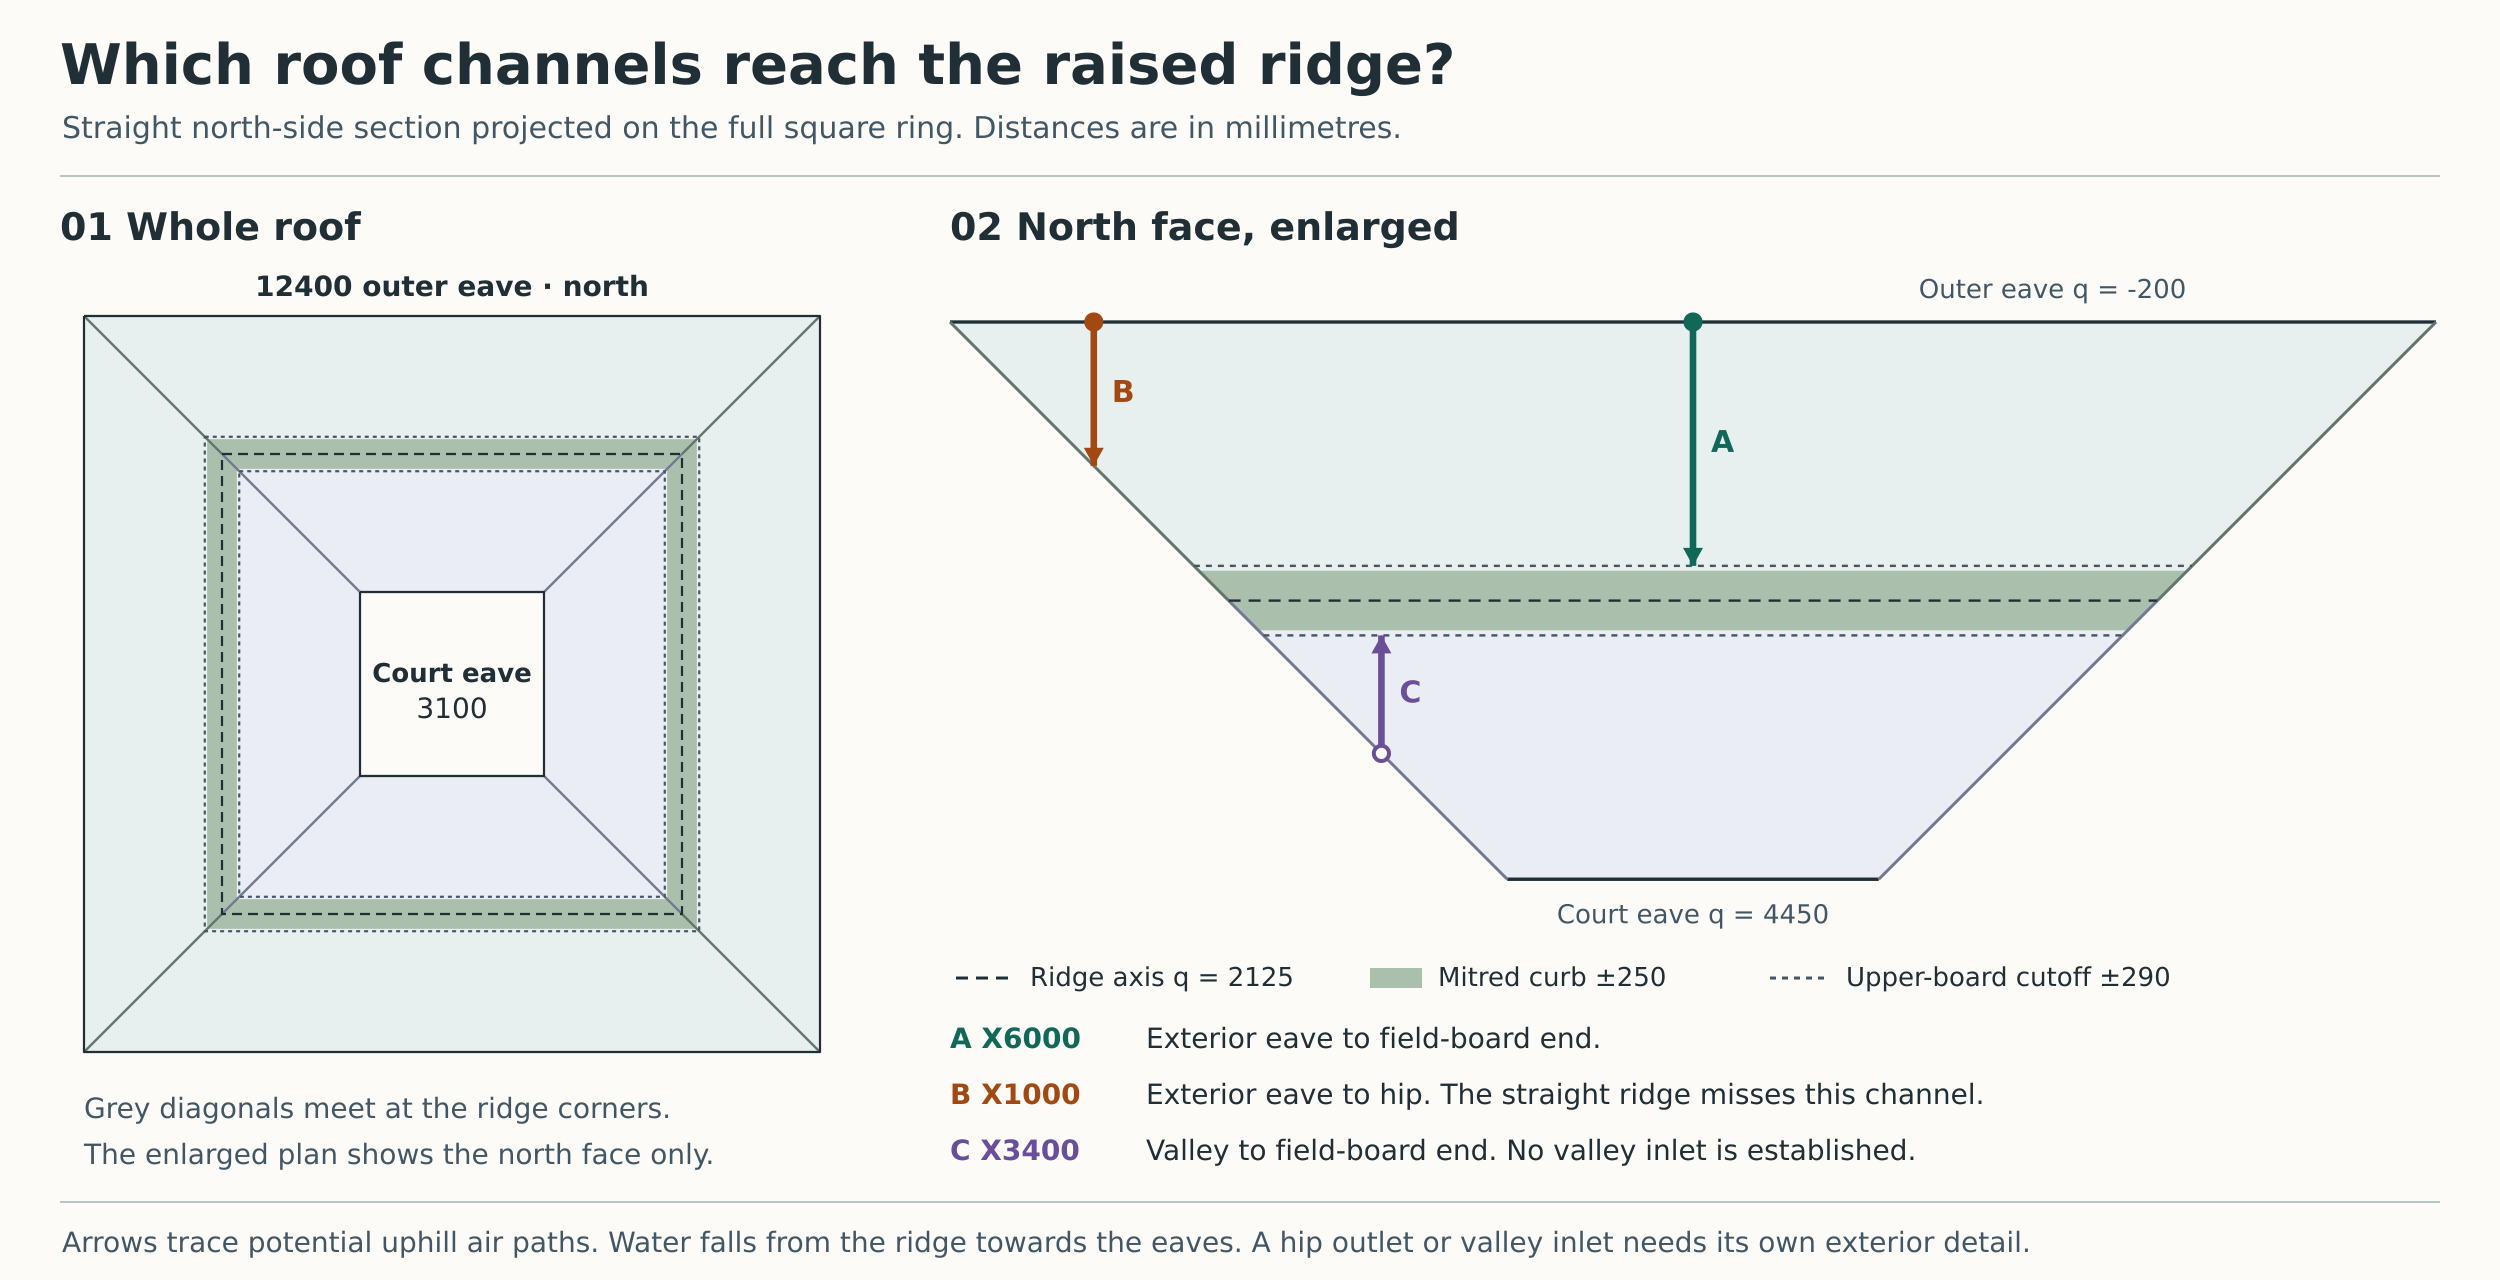
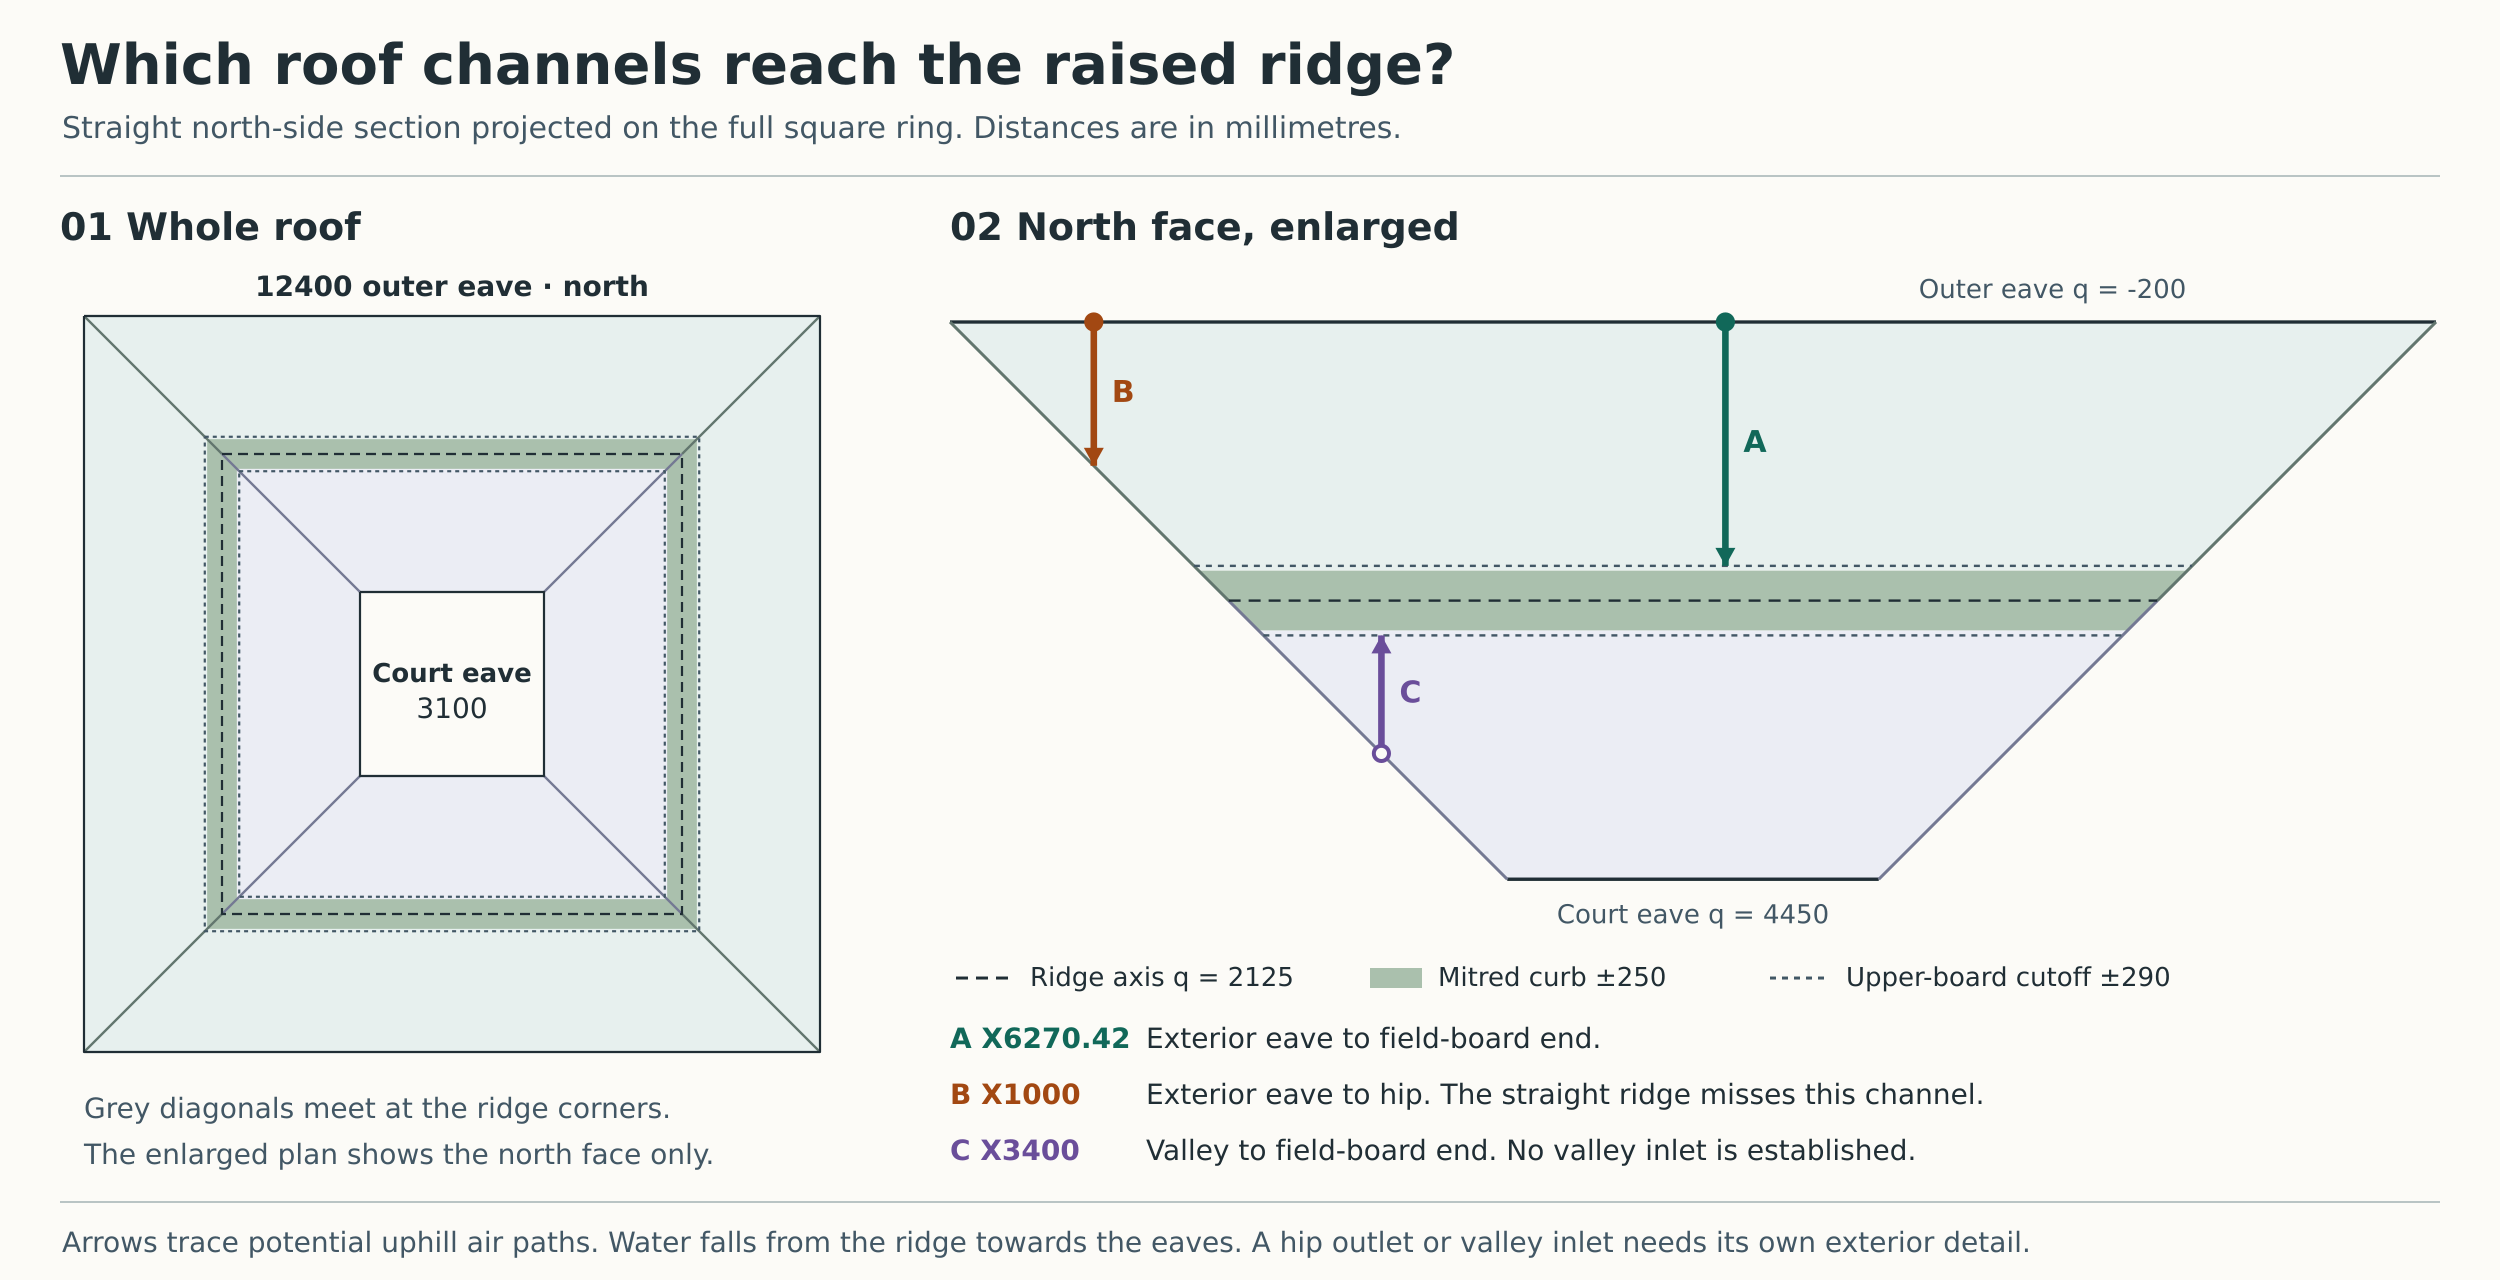
<svg xmlns="http://www.w3.org/2000/svg" width="1250" height="640" viewBox="0 0 1250 640" role="img" aria-labelledby="title desc">
  <rect width="1250" height="640" fill="#fcfbf7" />
  <g font-family="DejaVu Sans, Arial, sans-serif" fill="#202e35">
    <text x="30.00" y="42.00" fill="#202e35" font-size="28" font-weight="700" text-anchor="start">Which roof channels reach the raised ridge?</text>
    <text x="31.00" y="69.00" fill="#425765" font-size="15" font-weight="400" text-anchor="start">Straight north-side section projected on the full square ring. Distances are in millimetres.</text>
    <polyline points="30.00,88.00 1220.00,88.00" fill="none" stroke="#b9c4c4" stroke-width="1" stroke-linejoin="round" />
    <text x="30.00" y="120.00" fill="#202e35" font-size="19" font-weight="700" text-anchor="start">01   Whole roof</text>
    <text x="475.00" y="120.00" fill="#202e35" font-size="19" font-weight="700" text-anchor="start">02   North face, enlarged</text>
    <polygon points="42.00,158.00 410.00,158.00 410.00,526.00 42.00,526.00 42.00,158.00" fill="#e7f0ee" />
    <polygon points="111.00,227.00 341.00,227.00 341.00,457.00 111.00,457.00 111.00,227.00" fill="#ebedf4" />
    <polygon points="180.00,296.00 272.00,296.00 272.00,388.00 180.00,388.00 180.00,296.00" fill="#fcfbf7" />
    <polygon points="103.58,219.58 348.42,219.58 348.42,464.42 103.58,464.42 103.58,219.58" fill="#aac0ad" />
    <polygon points="118.42,234.42 333.58,234.42 333.58,449.58 118.42,449.58 118.42,234.42" fill="#ebedf4" />
    <polygon points="180.00,296.00 272.00,296.00 272.00,388.00 180.00,388.00 180.00,296.00" fill="#fcfbf7" />
    <polyline points="42.00,158.00 111.00,227.00" fill="none" stroke="#62766e" stroke-width="1.2" stroke-linejoin="round" />
    <polyline points="111.00,227.00 180.00,296.00" fill="none" stroke="#747993" stroke-width="1.2" stroke-linejoin="round" />
    <polyline points="410.00,158.00 341.00,227.00" fill="none" stroke="#62766e" stroke-width="1.2" stroke-linejoin="round" />
    <polyline points="341.00,227.00 272.00,296.00" fill="none" stroke="#747993" stroke-width="1.2" stroke-linejoin="round" />
    <polyline points="42.00,526.00 111.00,457.00" fill="none" stroke="#62766e" stroke-width="1.2" stroke-linejoin="round" />
    <polyline points="111.00,457.00 180.00,388.00" fill="none" stroke="#747993" stroke-width="1.2" stroke-linejoin="round" />
    <polyline points="410.00,526.00 341.00,457.00" fill="none" stroke="#62766e" stroke-width="1.2" stroke-linejoin="round" />
    <polyline points="341.00,457.00 272.00,388.00" fill="none" stroke="#747993" stroke-width="1.2" stroke-linejoin="round" />
    <polyline points="42.00,158.00 410.00,158.00 410.00,526.00 42.00,526.00 42.00,158.00" fill="none" stroke="#202e35" stroke-width="1.1" stroke-linejoin="round" />
    <polyline points="180.00,296.00 272.00,296.00 272.00,388.00 180.00,388.00 180.00,296.00" fill="none" stroke="#202e35" stroke-width="1.1" stroke-linejoin="round" />
    <polyline points="102.39,218.39 349.61,218.39 349.61,465.61 102.39,465.61 102.39,218.39" fill="none" stroke="#425765" stroke-width="1.1" stroke-linejoin="round" stroke-dasharray="2 2" />
    <polyline points="119.61,235.61 332.39,235.61 332.39,448.39 119.61,448.39 119.61,235.61" fill="none" stroke="#425765" stroke-width="1.1" stroke-linejoin="round" stroke-dasharray="2 2" />
    <polyline points="111.00,227.00 341.00,227.00 341.00,457.00 111.00,457.00 111.00,227.00" fill="none" stroke="#202e35" stroke-width="1.1" stroke-linejoin="round" stroke-dasharray="5 3" />
    <text x="226.00" y="148.00" fill="#202e35" font-size="14" font-weight="700" text-anchor="middle">12400 outer eave · north</text>
    <text x="226.00" y="341.00" fill="#202e35" font-size="13" font-weight="700" text-anchor="middle">Court eave</text>
    <text x="226.00" y="359.00" fill="#202e35" font-size="14" font-weight="400" text-anchor="middle">3100</text>
    <text x="42.00" y="559.00" fill="#425765" font-size="14" font-weight="400" text-anchor="start">Grey diagonals meet at the ridge corners.</text>
    <text x="42.00" y="582.00" fill="#425765" font-size="14" font-weight="400" text-anchor="start">The enlarged plan shows the north face only.</text>
    <polygon points="475.00,161.00 1218.00,161.00 1093.67,285.33 599.33,285.33" fill="#e7f0ee" />
    <polygon points="599.33,285.33 1093.67,285.33 1063.71,315.29 629.29,315.29" fill="#aac0ad" />
    <polygon points="629.29,315.29 1063.71,315.29 939.38,439.62 753.62,439.62" fill="#ebedf4" />
    <polyline points="475.00,161.00 1218.00,161.00" fill="none" stroke="#202e35" stroke-width="1.7" stroke-linejoin="round" />
    <polyline points="753.62,439.62 939.38,439.62" fill="none" stroke="#202e35" stroke-width="1.7" stroke-linejoin="round" />
    <polyline points="475.00,161.00 614.31,300.31" fill="none" stroke="#62766e" stroke-width="1.5" stroke-linejoin="round" />
    <polyline points="614.31,300.31 753.62,439.62" fill="none" stroke="#747993" stroke-width="1.5" stroke-linejoin="round" />
    <polyline points="1218.00,161.00 1078.69,300.31" fill="none" stroke="#62766e" stroke-width="1.5" stroke-linejoin="round" />
    <polyline points="1078.69,300.31 939.38,439.62" fill="none" stroke="#747993" stroke-width="1.5" stroke-linejoin="round" />
    <polyline points="596.94,282.94 1096.06,282.94" fill="none" stroke="#425765" stroke-width="1.2" stroke-linejoin="round" stroke-dasharray="3 3" />
    <polyline points="631.69,317.69 1061.31,317.69" fill="none" stroke="#425765" stroke-width="1.2" stroke-linejoin="round" stroke-dasharray="3 3" />
    <polyline points="614.31,300.31 1078.69,300.31" fill="none" stroke="#202e35" stroke-width="1.2" stroke-linejoin="round" stroke-dasharray="6 4" />
    <polyline points="546.90,161.00 546.90,232.90" fill="none" stroke="#a24812" stroke-width="3.3" stroke-linejoin="round" />
    <polygon points="546.90,232.90 541.90,223.90 551.90,223.90" fill="#a24812" />
    <circle cx="546.90" cy="161.00" r="3.8" fill="#a24812" stroke="#a24812" stroke-width="2" />
    <text x="555.90" y="200.95" fill="#a24812" font-size="15" font-weight="700" text-anchor="start">B</text>
-     <polyline points="846.50,161.00 846.50,282.94" fill="none" stroke="#116859" stroke-width="3.3" stroke-linejoin="round" />
-     <polygon points="846.50,282.94 841.50,273.94 851.50,273.94" fill="#116859" />
-     <circle cx="846.50" cy="161.00" r="3.8" fill="#116859" stroke="#116859" stroke-width="2" />
-     <text x="855.50" y="225.97" fill="#116859" font-size="15" font-weight="700" text-anchor="start">A</text>
+     <polyline points="862.70,161.00 862.70,282.94" fill="none" stroke="#116859" stroke-width="3.3" stroke-linejoin="round" />
+     <polygon points="862.70,282.94 857.70,273.94 867.70,273.94" fill="#116859" />
+     <circle cx="862.70" cy="161.00" r="3.8" fill="#116859" stroke="#116859" stroke-width="2" />
+     <text x="871.70" y="225.97" fill="#116859" font-size="15" font-weight="700" text-anchor="start">A</text>
    <polyline points="690.71,376.71 690.71,317.69" fill="none" stroke="#6a4e9a" stroke-width="3.3" stroke-linejoin="round" />
    <polygon points="690.71,317.69 685.71,326.69 695.71,326.69" fill="#6a4e9a" />
    <circle cx="690.71" cy="376.71" r="3.8" fill="#fcfbf7" stroke="#6a4e9a" stroke-width="2" />
    <text x="699.71" y="351.20" fill="#6a4e9a" font-size="15" font-weight="700" text-anchor="start">C</text>
    <text x="1026.26" y="149.00" fill="#425765" font-size="13" font-weight="400" text-anchor="middle">Outer eave  q = -200</text>
    <text x="846.50" y="461.62" fill="#425765" font-size="13" font-weight="400" text-anchor="middle">Court eave  q = 4450</text>
    <polyline points="478.00,489.00 507.00,489.00" fill="none" stroke="#202e35" stroke-width="1.5" stroke-linejoin="round" stroke-dasharray="6 4" />
    <text x="515.00" y="493.00" fill="#202e35" font-size="13" font-weight="400" text-anchor="start">Ridge axis q = 2125</text>
    <polygon points="685.00,484.00 711.00,484.00 711.00,494.00 685.00,494.00" fill="#aac0ad" />
    <text x="719.00" y="493.00" fill="#202e35" font-size="13" font-weight="400" text-anchor="start">Mitred curb ±250</text>
    <polyline points="885.00,489.00 914.00,489.00" fill="none" stroke="#425765" stroke-width="1.5" stroke-linejoin="round" stroke-dasharray="3 3" />
    <text x="923.00" y="493.00" fill="#202e35" font-size="13" font-weight="400" text-anchor="start">Upper-board cutoff ±290</text>
-     <text x="475.00" y="524.00" fill="#116859" font-size="14" font-weight="700" text-anchor="start">A   X6000</text>
+     <text x="475.00" y="524.00" fill="#116859" font-size="14" font-weight="700" text-anchor="start">A   X6270.42</text>
    <text x="573.00" y="524.00" fill="#202e35" font-size="14" font-weight="400" text-anchor="start">Exterior eave to field-board end.</text>
    <text x="475.00" y="552.00" fill="#a24812" font-size="14" font-weight="700" text-anchor="start">B   X1000</text>
    <text x="573.00" y="552.00" fill="#202e35" font-size="14" font-weight="400" text-anchor="start">Exterior eave to hip. The straight ridge misses this channel.</text>
    <text x="475.00" y="580.00" fill="#6a4e9a" font-size="14" font-weight="700" text-anchor="start">C   X3400</text>
    <text x="573.00" y="580.00" fill="#202e35" font-size="14" font-weight="400" text-anchor="start">Valley to field-board end. No valley inlet is established.</text>
    <polyline points="30.00,601.00 1220.00,601.00" fill="none" stroke="#b9c4c4" stroke-width="1" stroke-linejoin="round" />
    <text x="31.00" y="626.00" fill="#425765" font-size="14" font-weight="400" text-anchor="start">Arrows trace potential uphill air paths. Water falls from the ridge towards the eaves. A hip outlet or valley inlet needs its own exterior detail.</text>
  </g>
</svg>
